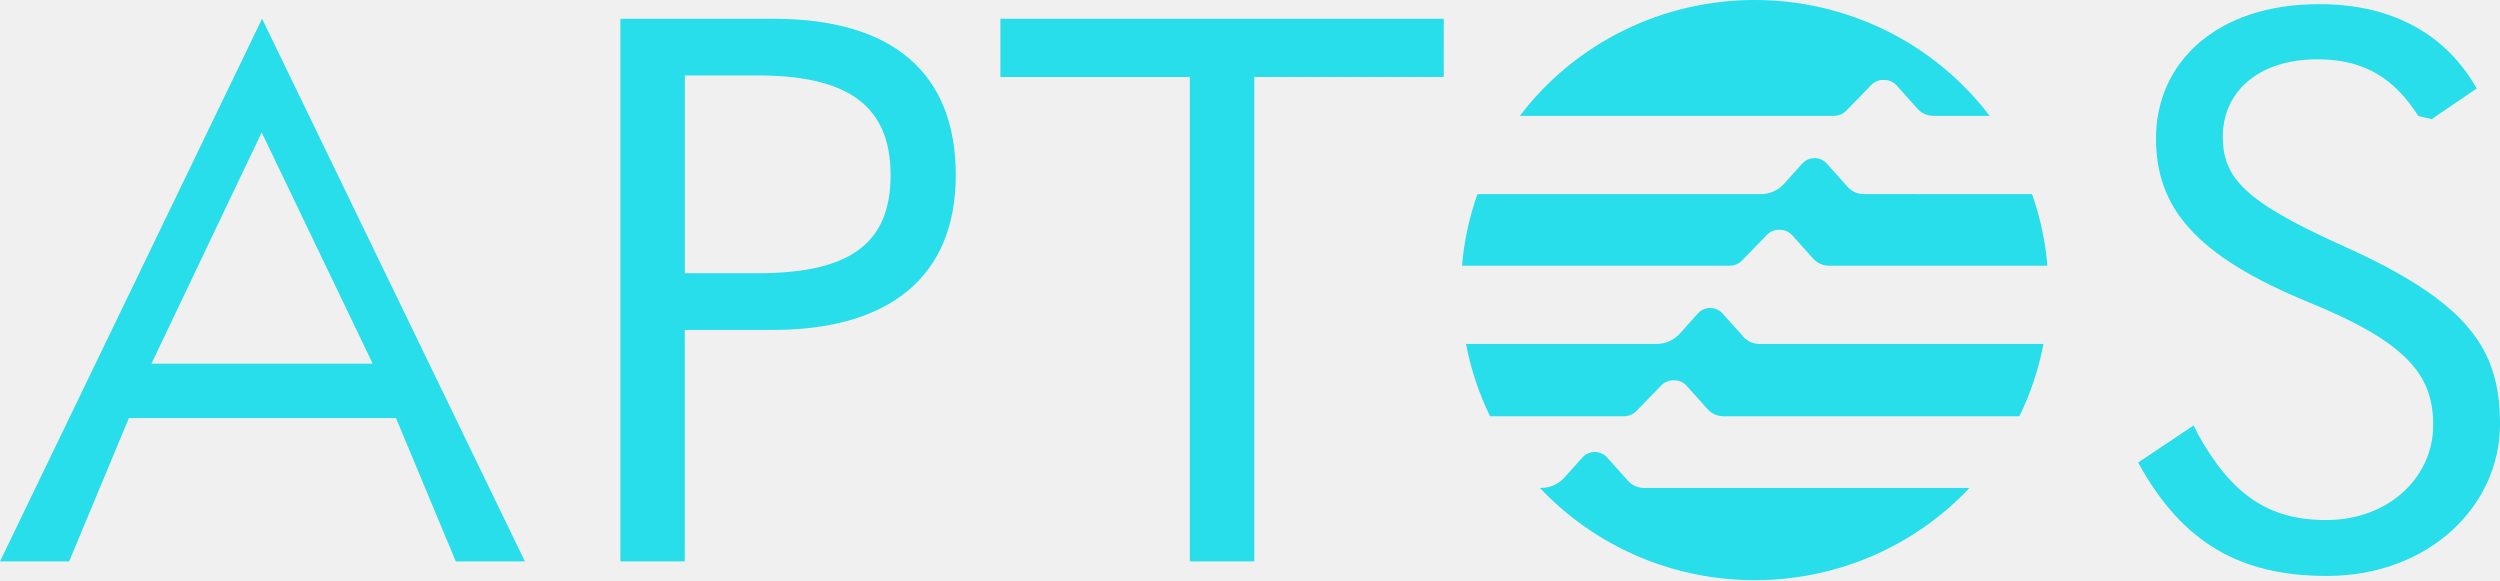
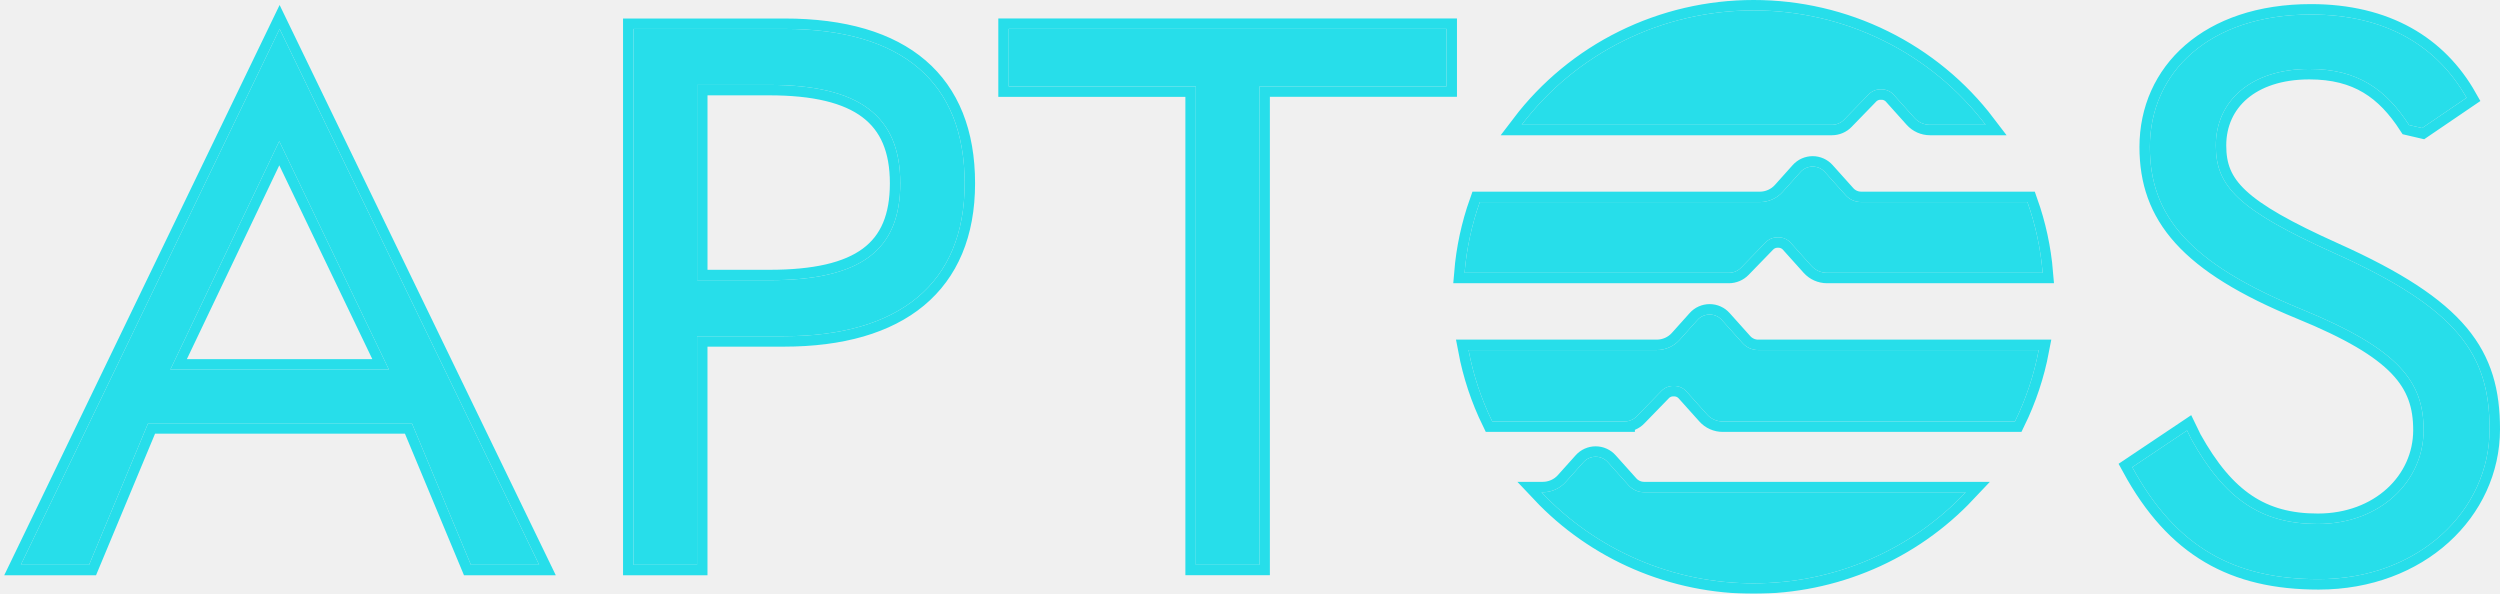
- <svg xmlns="http://www.w3.org/2000/svg" width="237" height="55" viewBox="0 0 237 55" fill="none">
-   <path fill-rule="evenodd" clip-rule="evenodd" d="M173.857 10.983C174.077 10.984 174.296 10.94 174.499 10.854C174.702 10.769 174.885 10.644 175.037 10.486L177.399 8.052C177.545 7.902 177.72 7.782 177.914 7.701C178.108 7.619 178.317 7.577 178.528 7.578H178.626C179.072 7.578 179.5 7.766 179.796 8.098L181.787 10.318C181.974 10.527 182.204 10.695 182.462 10.809C182.72 10.924 183 10.983 183.283 10.983H188.617C186.025 7.571 182.663 4.801 178.797 2.895C174.932 0.988 170.67 -0.003 166.349 6.2796e-06C162.028 -0.003 157.766 0.988 153.901 2.895C150.035 4.801 146.673 7.571 144.081 10.983H173.857ZM176.67 18.398H181.581V18.401H192.634C193.398 20.555 193.899 22.83 194.096 25.19H173.393C173.111 25.19 172.831 25.131 172.573 25.016C172.315 24.901 172.085 24.733 171.897 24.524L169.906 22.307C169.76 22.143 169.58 22.011 169.378 21.921C169.177 21.831 168.958 21.784 168.737 21.784H168.638C168.427 21.784 168.218 21.826 168.024 21.908C167.83 21.99 167.655 22.11 167.509 22.261L165.148 24.693C164.995 24.85 164.812 24.976 164.609 25.061C164.406 25.146 164.188 25.19 163.967 25.19H138.599C138.792 22.875 139.283 20.593 140.061 18.401H166.931C167.776 18.401 168.58 18.044 169.136 17.421L170.844 15.515C170.99 15.351 171.17 15.219 171.372 15.128C171.575 15.038 171.794 14.991 172.016 14.991C172.238 14.991 172.457 15.038 172.659 15.128C172.861 15.219 173.042 15.351 173.188 15.515L175.179 17.735C175.555 18.155 176.102 18.398 176.67 18.398ZM155.131 38.962C154.978 39.12 154.795 39.245 154.592 39.33C154.389 39.416 154.171 39.46 153.95 39.459V39.462H141.259C140.195 37.286 139.429 34.98 138.981 32.605H157.041C157.886 32.605 158.691 32.247 159.246 31.625L160.954 29.719C161.1 29.554 161.281 29.422 161.483 29.332C161.685 29.242 161.904 29.195 162.126 29.195C162.348 29.195 162.567 29.242 162.77 29.332C162.972 29.422 163.152 29.554 163.298 29.719L165.287 31.939C165.669 32.362 166.213 32.605 166.783 32.605H193.717C193.267 34.98 192.5 37.286 191.436 39.462H163.379C163.096 39.462 162.816 39.402 162.558 39.287C162.3 39.171 162.07 39.003 161.883 38.793L159.892 36.573C159.745 36.41 159.565 36.279 159.364 36.189C159.162 36.099 158.944 36.053 158.723 36.053H158.624C158.413 36.053 158.204 36.096 158.01 36.178C157.816 36.26 157.641 36.38 157.495 36.531L155.134 38.959L155.131 38.962ZM155.84 46.257H186.71C184.107 49.019 180.956 51.221 177.452 52.725C173.948 54.23 170.167 55.004 166.346 55C162.525 55.004 158.745 54.229 155.242 52.725C151.738 51.221 148.587 49.019 145.985 46.257H146.101C146.94 46.257 147.745 45.9 148.303 45.277L150.011 43.371C150.157 43.206 150.338 43.074 150.54 42.984C150.742 42.894 150.961 42.847 151.183 42.847C151.405 42.847 151.624 42.894 151.826 42.984C152.029 43.074 152.209 43.206 152.355 43.371L154.344 45.591C154.723 46.014 155.27 46.257 155.84 46.257ZM43.208 53.223L37.541 39.633H12.219L6.553 53.223H0L24.844 1.777L49.761 53.223H43.208ZM14.355 34.476H35.333L24.809 12.555L14.355 34.476ZM58.811 1.777V53.223H64.918V31.279H73.236C84.277 31.279 90.607 26.264 90.607 16.598C90.607 6.935 84.645 1.777 73.308 1.777H58.811ZM71.838 25.901H64.921V7.152H71.838C80.52 7.152 84.428 10.132 84.428 16.598C84.428 23.067 80.599 25.901 71.838 25.901ZM112.797 7.3H94.838V1.774H136.868V7.295H118.907V53.22H112.797V7.3ZM207.959 40.325L202.698 43.848C206.894 51.548 212.486 54.6 220.584 54.6C230.227 54.6 237 47.988 237 40.214C237 33.093 234.054 28.662 222.054 23.281C212.853 19.138 210.72 16.887 210.72 12.966C210.72 8.752 214.031 5.623 219.698 5.623C224.338 5.623 227.061 7.589 229.27 11.003L230.52 11.295L234.792 8.389C231.993 3.446 227.061 0.394 219.846 0.394C210.055 0.394 204.388 5.989 204.388 13.109C204.388 19.65 208.069 24.227 218.888 28.662C228.312 32.513 230.667 35.633 230.667 40.288C230.667 45.231 226.471 49.3 220.509 49.3C215.134 49.3 211.6 46.974 208.364 41.159L207.959 40.325Z" fill="#27DEEA" />
+ <svg xmlns="http://www.w3.org/2000/svg" width="240" height="57" viewBox="0 0 240 57" fill="none">
+   <mask id="path-1-outside-1_452_6" maskUnits="userSpaceOnUse" x="0" y="0" width="240" height="57" fill="black">
+     <rect fill="white" width="240" height="57" />
+     <path fill-rule="evenodd" clip-rule="evenodd" d="M175.857 11.983C176.077 11.984 176.296 11.94 176.499 11.854C176.702 11.769 176.885 11.644 177.037 11.486L179.399 9.052C179.545 8.902 179.72 8.782 179.914 8.701C180.108 8.619 180.317 8.577 180.528 8.578H180.626C181.072 8.578 181.5 8.766 181.796 9.098L183.787 11.318C183.974 11.527 184.204 11.695 184.462 11.809C184.72 11.924 185 11.983 185.283 11.983H190.617C188.025 8.571 184.663 5.801 180.797 3.895C176.932 1.988 172.67 0.997 168.349 1C164.028 0.997 159.766 1.988 155.901 3.895C152.035 5.801 148.673 8.571 146.081 11.983H175.857ZM178.67 19.398H183.581V19.401H194.634C195.398 21.555 195.899 23.83 196.096 26.19H175.393C175.11 26.19 174.831 26.131 174.573 26.016C174.315 25.901 174.085 25.733 173.897 25.524L171.906 23.307C171.76 23.143 171.58 23.011 171.378 22.921C171.177 22.831 170.958 22.784 170.737 22.784H170.638C170.427 22.784 170.218 22.826 170.024 22.908C169.83 22.99 169.655 23.11 169.509 23.261L167.148 25.693C166.995 25.85 166.812 25.976 166.609 26.061C166.406 26.146 166.188 26.19 165.967 26.19H140.599C140.792 23.875 141.283 21.593 142.061 19.401H168.931C169.776 19.401 170.58 19.044 171.136 18.421L172.844 16.515C172.99 16.351 173.17 16.219 173.372 16.128C173.575 16.038 173.794 15.991 174.016 15.991C174.238 15.991 174.457 16.038 174.659 16.128C174.861 16.219 175.042 16.351 175.188 16.515L177.179 18.735C177.555 19.155 178.102 19.398 178.67 19.398ZM157.131 39.962C156.978 40.12 156.795 40.245 156.592 40.33C156.389 40.416 156.171 40.46 155.95 40.459V40.462H143.259C142.195 38.286 141.429 35.98 140.981 33.605H159.041C159.886 33.605 160.691 33.247 161.246 32.624L162.954 30.719C163.1 30.554 163.281 30.422 163.483 30.332C163.685 30.242 163.904 30.195 164.126 30.195C164.348 30.195 164.567 30.242 164.77 30.332C164.972 30.422 165.152 30.554 165.298 30.719L167.287 32.939C167.669 33.362 168.213 33.605 168.783 33.605H195.717C195.267 35.98 194.5 38.286 193.436 40.462H165.379C165.096 40.462 164.816 40.402 164.558 40.287C164.3 40.171 164.07 40.003 163.883 39.793L161.892 37.573C161.745 37.41 161.565 37.279 161.364 37.189C161.162 37.099 160.944 37.053 160.723 37.053H160.624C160.413 37.053 160.204 37.096 160.01 37.178C159.816 37.26 159.641 37.38 159.495 37.531L157.134 39.959L157.131 39.962ZM157.84 47.257H188.71C186.107 50.019 182.956 52.221 179.452 53.725C175.948 55.23 172.167 56.004 168.346 56C164.525 56.004 160.745 55.229 157.242 53.725C153.738 52.221 150.587 50.019 147.985 47.257H148.101C148.94 47.257 149.745 46.9 150.303 46.277L152.011 44.371C152.157 44.206 152.338 44.074 152.54 43.984C152.742 43.894 152.961 43.847 153.183 43.847C153.405 43.847 153.624 43.894 153.826 43.984C154.029 44.074 154.209 44.206 154.355 44.371L156.344 46.591C156.723 47.014 157.27 47.257 157.84 47.257ZM45.208 54.223L39.541 40.633H14.219L8.553 54.223H2L26.844 2.777L51.761 54.223H45.208ZM16.355 35.476H37.333L26.809 13.555L16.355 35.476ZM60.811 2.777V54.223H66.918V32.279H75.236C86.277 32.279 92.607 27.264 92.607 17.598C92.607 7.935 86.645 2.777 75.308 2.777H60.811ZM73.838 26.901H66.921V8.152H73.838C82.52 8.152 86.428 11.132 86.428 17.598C86.428 24.067 82.599 26.901 73.838 26.901ZM114.797 8.3H96.838V2.774H138.868V8.295H120.907V54.22H114.797V8.3ZM209.959 41.325L204.698 44.848C208.894 52.548 214.486 55.6 222.584 55.6C232.227 55.6 239 48.988 239 41.214C239 34.093 236.054 29.662 224.054 24.281C214.853 20.138 212.72 17.887 212.72 13.966C212.72 9.752 216.031 6.623 221.698 6.623C226.338 6.623 229.061 8.589 231.27 12.003L232.52 12.295L236.792 9.389C233.993 4.446 229.061 1.394 221.846 1.394C212.055 1.394 206.388 6.989 206.388 14.109C206.388 20.65 210.069 25.227 220.888 29.662C230.312 33.513 232.667 36.633 232.667 41.288C232.667 46.231 228.471 50.3 222.509 50.3C217.134 50.3 213.6 47.974 210.364 42.159L209.959 41.325Z" />
+   </mask>
+   <path fill-rule="evenodd" clip-rule="evenodd" d="M175.857 11.983C176.077 11.984 176.296 11.94 176.499 11.854C176.702 11.769 176.885 11.644 177.037 11.486L179.399 9.052C179.545 8.902 179.72 8.782 179.914 8.701C180.108 8.619 180.317 8.577 180.528 8.578H180.626C181.072 8.578 181.5 8.766 181.796 9.098L183.787 11.318C183.974 11.527 184.204 11.695 184.462 11.809C184.72 11.924 185 11.983 185.283 11.983H190.617C188.025 8.571 184.663 5.801 180.797 3.895C176.932 1.988 172.67 0.997 168.349 1C164.028 0.997 159.766 1.988 155.901 3.895C152.035 5.801 148.673 8.571 146.081 11.983H175.857ZM178.67 19.398H183.581V19.401H194.634C195.398 21.555 195.899 23.83 196.096 26.19H175.393C175.11 26.19 174.831 26.131 174.573 26.016C174.315 25.901 174.085 25.733 173.897 25.524L171.906 23.307C171.76 23.143 171.58 23.011 171.378 22.921C171.177 22.831 170.958 22.784 170.737 22.784H170.638C170.427 22.784 170.218 22.826 170.024 22.908C169.83 22.99 169.655 23.11 169.509 23.261L167.148 25.693C166.995 25.85 166.812 25.976 166.609 26.061C166.406 26.146 166.188 26.19 165.967 26.19H140.599C140.792 23.875 141.283 21.593 142.061 19.401H168.931C169.776 19.401 170.58 19.044 171.136 18.421L172.844 16.515C172.99 16.351 173.17 16.219 173.372 16.128C173.575 16.038 173.794 15.991 174.016 15.991C174.238 15.991 174.457 16.038 174.659 16.128C174.861 16.219 175.042 16.351 175.188 16.515L177.179 18.735C177.555 19.155 178.102 19.398 178.67 19.398ZM157.131 39.962C156.978 40.12 156.795 40.245 156.592 40.33C156.389 40.416 156.171 40.46 155.95 40.459V40.462H143.259C142.195 38.286 141.429 35.98 140.981 33.605H159.041C159.886 33.605 160.691 33.247 161.246 32.624L162.954 30.719C163.1 30.554 163.281 30.422 163.483 30.332C163.685 30.242 163.904 30.195 164.126 30.195C164.348 30.195 164.567 30.242 164.77 30.332C164.972 30.422 165.152 30.554 165.298 30.719L167.287 32.939C167.669 33.362 168.213 33.605 168.783 33.605H195.717C195.267 35.98 194.5 38.286 193.436 40.462H165.379C165.096 40.462 164.816 40.402 164.558 40.287C164.3 40.171 164.07 40.003 163.883 39.793L161.892 37.573C161.745 37.41 161.565 37.279 161.364 37.189C161.162 37.099 160.944 37.053 160.723 37.053H160.624C160.413 37.053 160.204 37.096 160.01 37.178C159.816 37.26 159.641 37.38 159.495 37.531L157.134 39.959L157.131 39.962ZM157.84 47.257H188.71C186.107 50.019 182.956 52.221 179.452 53.725C175.948 55.23 172.167 56.004 168.346 56C164.525 56.004 160.745 55.229 157.242 53.725C153.738 52.221 150.587 50.019 147.985 47.257H148.101C148.94 47.257 149.745 46.9 150.303 46.277L152.011 44.371C152.157 44.206 152.338 44.074 152.54 43.984C152.742 43.894 152.961 43.847 153.183 43.847C153.405 43.847 153.624 43.894 153.826 43.984C154.029 44.074 154.209 44.206 154.355 44.371L156.344 46.591C156.723 47.014 157.27 47.257 157.84 47.257ZM45.208 54.223L39.541 40.633H14.219L8.553 54.223H2L26.844 2.777L51.761 54.223H45.208ZM16.355 35.476H37.333L26.809 13.555L16.355 35.476ZM60.811 2.777V54.223H66.918V32.279H75.236C86.277 32.279 92.607 27.264 92.607 17.598C92.607 7.935 86.645 2.777 75.308 2.777H60.811ZM73.838 26.901H66.921V8.152H73.838C82.52 8.152 86.428 11.132 86.428 17.598C86.428 24.067 82.599 26.901 73.838 26.901ZM114.797 8.3H96.838V2.774H138.868V8.295H120.907V54.22H114.797V8.3ZM209.959 41.325L204.698 44.848C208.894 52.548 214.486 55.6 222.584 55.6C232.227 55.6 239 48.988 239 41.214C239 34.093 236.054 29.662 224.054 24.281C214.853 20.138 212.72 17.887 212.72 13.966C212.72 9.752 216.031 6.623 221.698 6.623C226.338 6.623 229.061 8.589 231.27 12.003L232.52 12.295L236.792 9.389C233.993 4.446 229.061 1.394 221.846 1.394C212.055 1.394 206.388 6.989 206.388 14.109C206.388 20.65 210.069 25.227 220.888 29.662C230.312 33.513 232.667 36.633 232.667 41.288C232.667 46.231 228.471 50.3 222.509 50.3C217.134 50.3 213.6 47.974 210.364 42.159L209.959 41.325Z" fill="#27DEEA" />
+   <path fill-rule="evenodd" clip-rule="evenodd" d="M175.857 11.983C176.077 11.984 176.296 11.94 176.499 11.854C176.702 11.769 176.885 11.644 177.037 11.486L179.399 9.052C179.545 8.902 179.72 8.782 179.914 8.701C180.108 8.619 180.317 8.577 180.528 8.578H180.626C181.072 8.578 181.5 8.766 181.796 9.098L183.787 11.318C183.974 11.527 184.204 11.695 184.462 11.809C184.72 11.924 185 11.983 185.283 11.983H190.617C188.025 8.571 184.663 5.801 180.797 3.895C176.932 1.988 172.67 0.997 168.349 1C164.028 0.997 159.766 1.988 155.901 3.895C152.035 5.801 148.673 8.571 146.081 11.983H175.857ZM178.67 19.398H183.581V19.401H194.634C195.398 21.555 195.899 23.83 196.096 26.19H175.393C175.11 26.19 174.831 26.131 174.573 26.016C174.315 25.901 174.085 25.733 173.897 25.524L171.906 23.307C171.76 23.143 171.58 23.011 171.378 22.921C171.177 22.831 170.958 22.784 170.737 22.784H170.638C170.427 22.784 170.218 22.826 170.024 22.908C169.83 22.99 169.655 23.11 169.509 23.261L167.148 25.693C166.995 25.85 166.812 25.976 166.609 26.061C166.406 26.146 166.188 26.19 165.967 26.19H140.599C140.792 23.875 141.283 21.593 142.061 19.401H168.931C169.776 19.401 170.58 19.044 171.136 18.421L172.844 16.515C172.99 16.351 173.17 16.219 173.372 16.128C173.575 16.038 173.794 15.991 174.016 15.991C174.238 15.991 174.457 16.038 174.659 16.128C174.861 16.219 175.042 16.351 175.188 16.515L177.179 18.735C177.555 19.155 178.102 19.398 178.67 19.398ZM157.131 39.962C156.978 40.12 156.795 40.245 156.592 40.33C156.389 40.416 156.171 40.46 155.95 40.459V40.462H143.259C142.195 38.286 141.429 35.98 140.981 33.605H159.041C159.886 33.605 160.691 33.247 161.246 32.624L162.954 30.719C163.1 30.554 163.281 30.422 163.483 30.332C163.685 30.242 163.904 30.195 164.126 30.195C164.348 30.195 164.567 30.242 164.77 30.332C164.972 30.422 165.152 30.554 165.298 30.719L167.287 32.939C167.669 33.362 168.213 33.605 168.783 33.605H195.717C195.267 35.98 194.5 38.286 193.436 40.462H165.379C165.096 40.462 164.816 40.402 164.558 40.287C164.3 40.171 164.07 40.003 163.883 39.793L161.892 37.573C161.745 37.41 161.565 37.279 161.364 37.189C161.162 37.099 160.944 37.053 160.723 37.053H160.624C160.413 37.053 160.204 37.096 160.01 37.178C159.816 37.26 159.641 37.38 159.495 37.531L157.134 39.959L157.131 39.962ZM157.84 47.257H188.71C186.107 50.019 182.956 52.221 179.452 53.725C175.948 55.23 172.167 56.004 168.346 56C164.525 56.004 160.745 55.229 157.242 53.725C153.738 52.221 150.587 50.019 147.985 47.257H148.101C148.94 47.257 149.745 46.9 150.303 46.277L152.011 44.371C152.157 44.206 152.338 44.074 152.54 43.984C152.742 43.894 152.961 43.847 153.183 43.847C153.405 43.847 153.624 43.894 153.826 43.984C154.029 44.074 154.209 44.206 154.355 44.371L156.344 46.591C156.723 47.014 157.27 47.257 157.84 47.257ZM45.208 54.223L39.541 40.633H14.219L8.553 54.223H2L26.844 2.777L51.761 54.223H45.208ZM16.355 35.476H37.333L26.809 13.555L16.355 35.476ZM60.811 2.777V54.223H66.918V32.279H75.236C86.277 32.279 92.607 27.264 92.607 17.598C92.607 7.935 86.645 2.777 75.308 2.777H60.811ZM73.838 26.901H66.921V8.152H73.838C82.52 8.152 86.428 11.132 86.428 17.598C86.428 24.067 82.599 26.901 73.838 26.901ZM114.797 8.3H96.838V2.774H138.868V8.295H120.907V54.22H114.797V8.3ZM209.959 41.325L204.698 44.848C208.894 52.548 214.486 55.6 222.584 55.6C232.227 55.6 239 48.988 239 41.214C239 34.093 236.054 29.662 224.054 24.281C214.853 20.138 212.72 17.887 212.72 13.966C212.72 9.752 216.031 6.623 221.698 6.623C226.338 6.623 229.061 8.589 231.27 12.003L232.52 12.295L236.792 9.389C233.993 4.446 229.061 1.394 221.846 1.394C212.055 1.394 206.388 6.989 206.388 14.109C206.388 20.65 210.069 25.227 220.888 29.662C230.312 33.513 232.667 36.633 232.667 41.288C232.667 46.231 228.471 50.3 222.509 50.3C217.134 50.3 213.6 47.974 210.364 42.159L209.959 41.325Z" stroke="#27DEEA" stroke-width="2" mask="url(#path-1-outside-1_452_6)" />
</svg>
